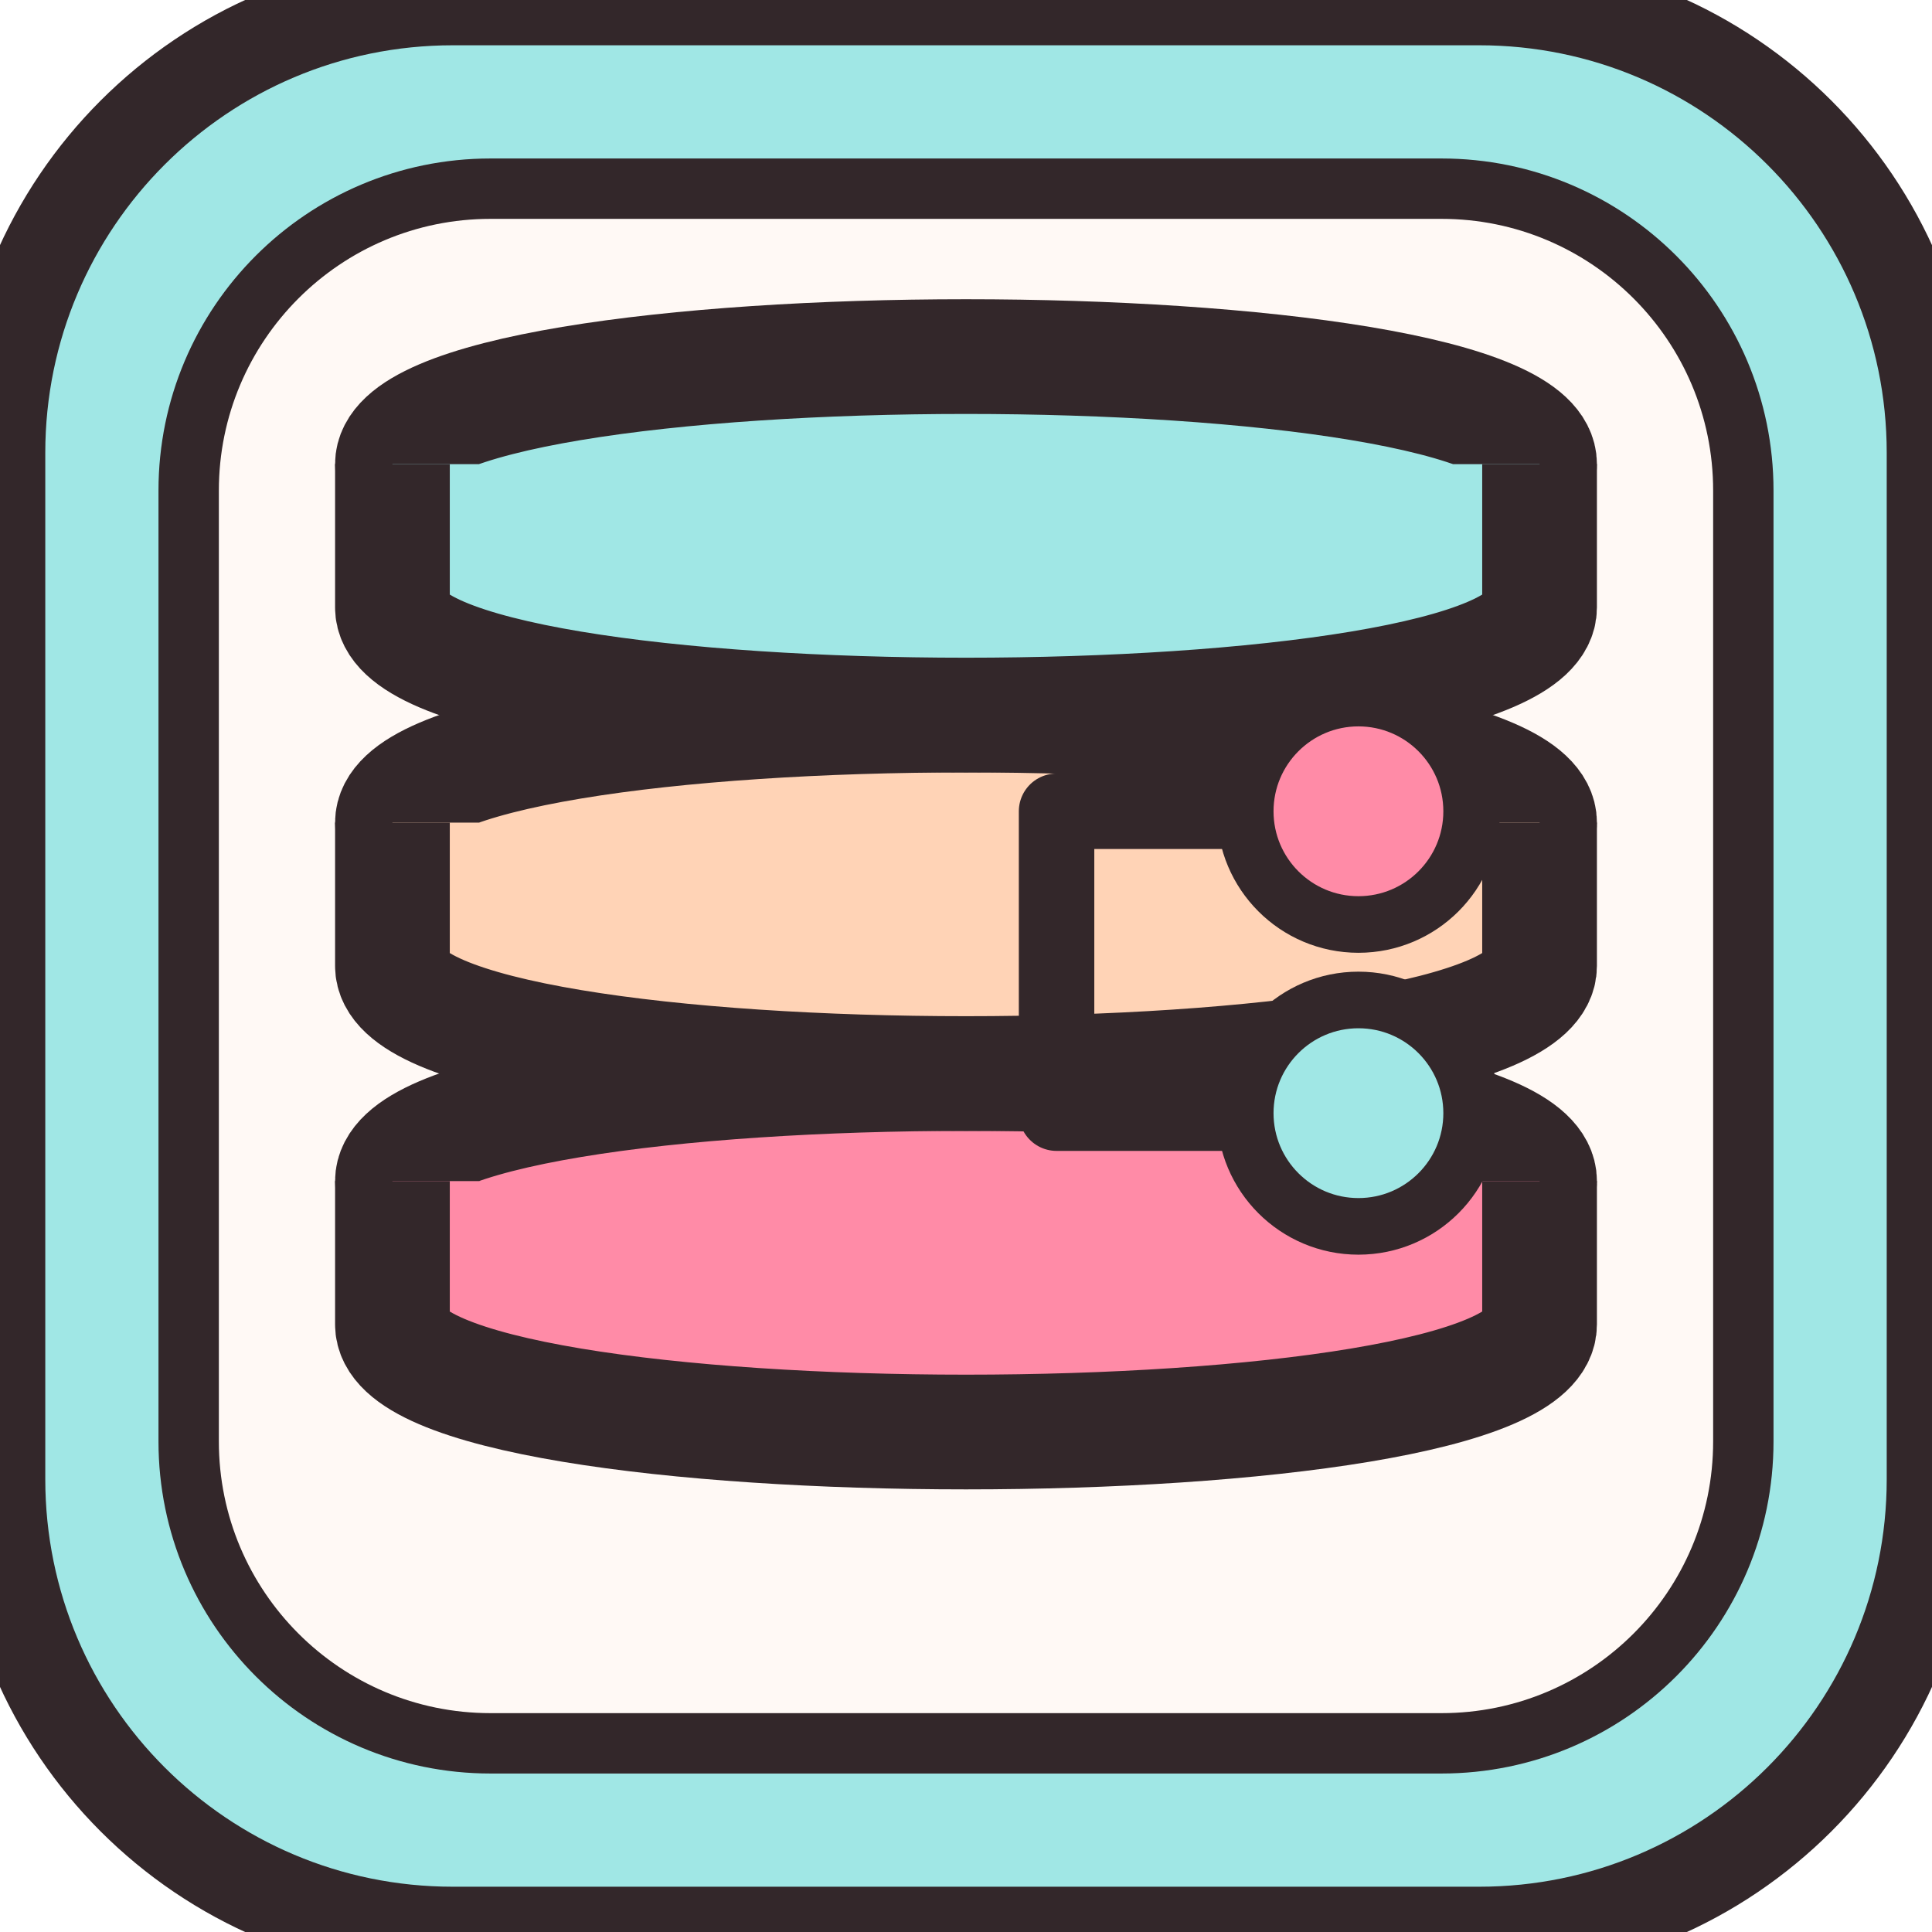
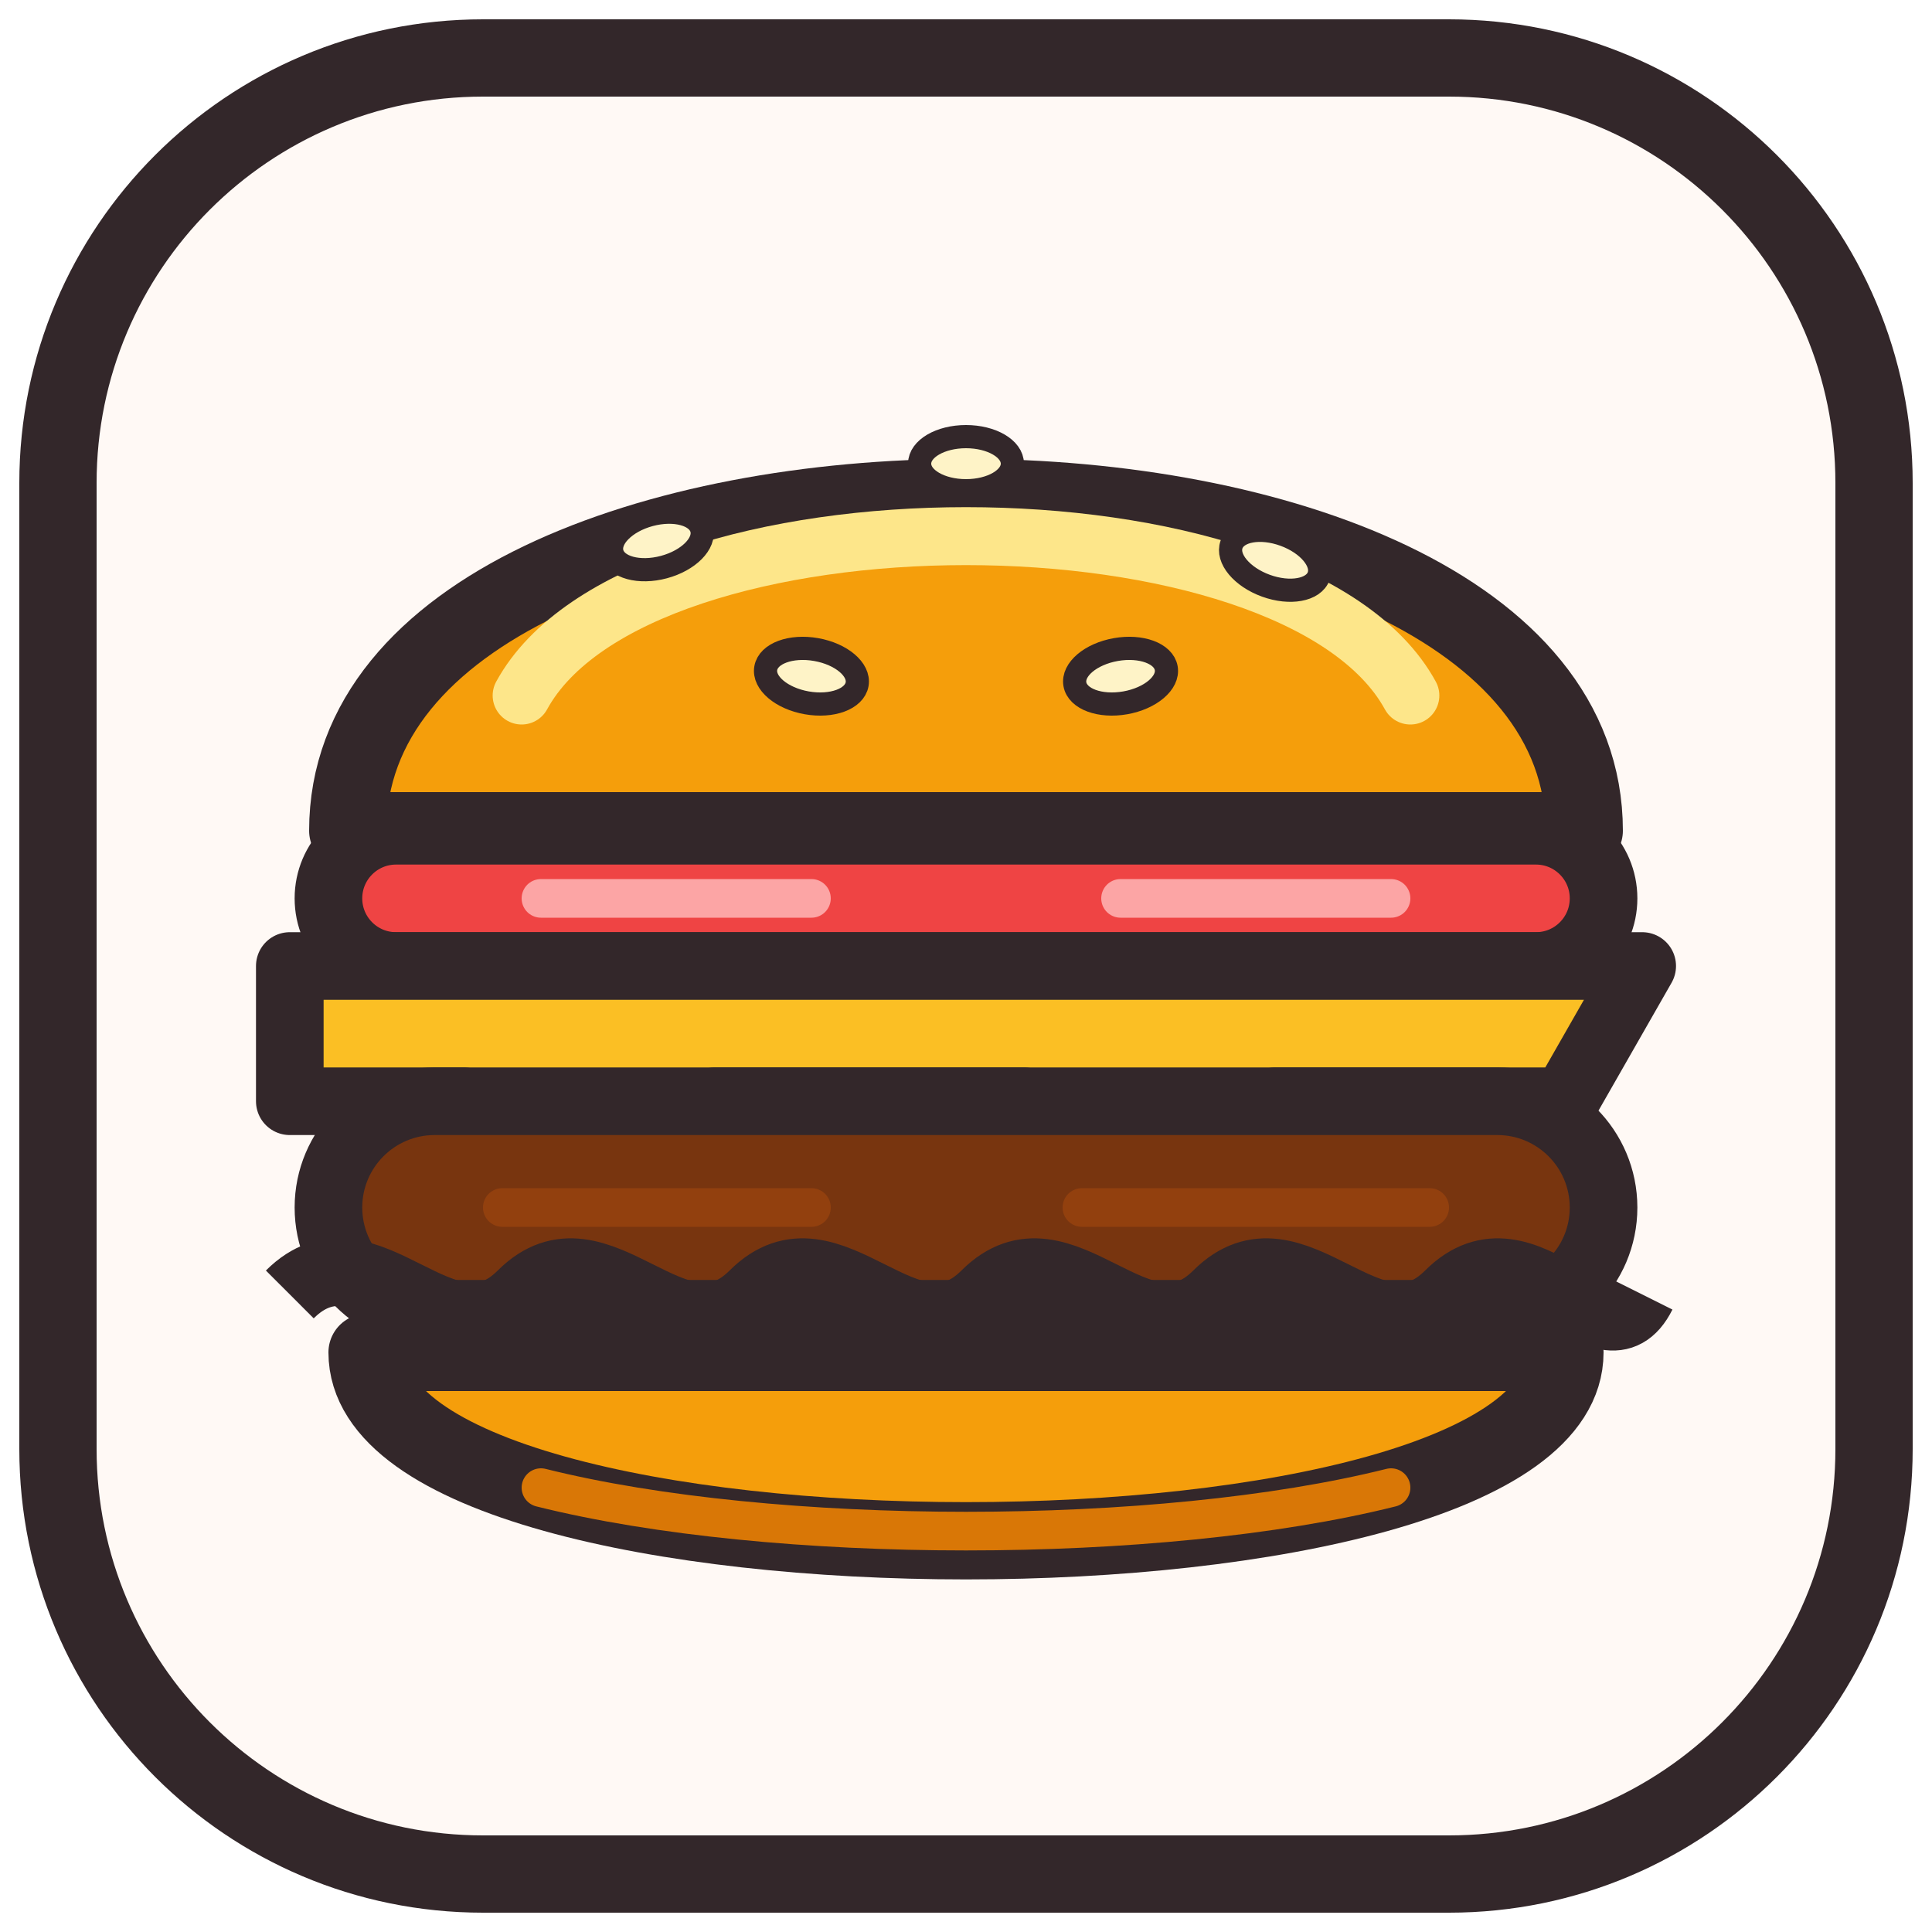
- <svg xmlns="http://www.w3.org/2000/svg" viewBox="0 0 512 512" width="512" height="512">
-   <rect width="512" height="512" rx="120" fill="#A0E7E5" stroke="#33272A" stroke-width="24" />
-   <rect x="50" y="50" width="412" height="412" rx="80" fill="#FFF9F5" stroke="#33272A" stroke-width="16" />
-   <g transform="translate(66, 66) scale(3.8)">
-     <path d="M10,65 C10,55 90,55 90,65 C90,75 10,75 10,65 Z" fill="#FF8BA7" stroke="#33272A" stroke-width="8" stroke-linejoin="round" />
-     <path d="M10,65 L10,75 C10,85 90,85 90,75 L90,65" fill="#FF8BA7" stroke="#33272A" stroke-width="8" stroke-linejoin="round" />
-     <path d="M10,40 C10,30 90,30 90,40 C90,50 10,50 10,40 Z" fill="#FFD3B6" stroke="#33272A" stroke-width="8" stroke-linejoin="round" />
-     <path d="M10,40 L10,50 C10,60 90,60 90,50 L90,40" fill="#FFD3B6" stroke="#33272A" stroke-width="8" stroke-linejoin="round" />
-     <path d="M10,15 C10,5 90,5 90,15 C90,25 10,25 10,15 Z" fill="#A0E7E5" stroke="#33272A" stroke-width="8" stroke-linejoin="round" />
-     <path d="M10,15 L10,25 C10,35 90,35 90,25 L90,15" fill="#A0E7E5" stroke="#33272A" stroke-width="8" stroke-linejoin="round" />
-   </g>
-   <path d="M 280 215 L 360 215 M 280 295 L 360 295 M 280 215 L 280 295" stroke="#33272A" stroke-width="20" stroke-linecap="round" />
-   <circle cx="360" cy="215" r="30" fill="#FF8BA7" stroke="#33272A" stroke-width="15" />
-   <circle cx="360" cy="295" r="30" fill="#A0E7E5" stroke="#33272A" stroke-width="15" />
+ <svg xmlns="http://www.w3.org/2000/svg" viewBox="0 0 100 100" width="100%" height="100%">
+   <rect x="3" y="3" width="94" height="94" rx="22" fill="#FFF9F5" stroke="#33272A" stroke-width="4" />
+   <path d="M 18 43 C 18 20, 82 20, 82 43 Z" fill="#F59E0B" stroke="#33272A" stroke-width="4" stroke-linejoin="round" />
+   <path d="M 27 36 C 33 25, 67 25, 73 36" fill="none" stroke="#FDE68A" stroke-width="3" stroke-linecap="round" />
+   <ellipse cx="34" cy="28" rx="2.4" ry="1.4" transform="rotate(-15 34 28)" fill="#FEF3C7" stroke="#33272A" stroke-width="1.2" />
+   <ellipse cx="50" cy="24" rx="2.4" ry="1.4" fill="#FEF3C7" stroke="#33272A" stroke-width="1.2" />
+   <ellipse cx="66" cy="29" rx="2.4" ry="1.4" transform="rotate(20 66 29)" fill="#FEF3C7" stroke="#33272A" stroke-width="1.2" />
+   <ellipse cx="42" cy="35" rx="2.4" ry="1.4" transform="rotate(10 42 35)" fill="#FEF3C7" stroke="#33272A" stroke-width="1.2" />
+   <ellipse cx="58" cy="35" rx="2.4" ry="1.4" transform="rotate(-10 58 35)" fill="#FEF3C7" stroke="#33272A" stroke-width="1.2" />
+   <rect x="17" y="43" width="66" height="7" rx="3.5" fill="#EF4444" stroke="#33272A" stroke-width="3.5" />
+   <line x1="28" y1="46.5" x2="42" y2="46.5" stroke="#FCA5A5" stroke-width="2" stroke-linecap="round" />
+   <line x1="58" y1="46.5" x2="72" y2="46.5" stroke="#FCA5A5" stroke-width="2" stroke-linecap="round" />
+   <polygon points="15,50 85,50 81,57 66,57 60,65 53,57 37,57 31,66 24,57 15,57" fill="#FBBF24" stroke="#33272A" stroke-width="3.5" stroke-linejoin="round" />
+   <rect x="17" y="57" width="66" height="11" rx="5.5" fill="#78350F" stroke="#33272A" stroke-width="3.5" />
+   <line x1="26" y1="62.5" x2="42" y2="62.5" stroke="#92400E" stroke-width="2" stroke-linecap="round" />
+   <line x1="56" y1="62.5" x2="74" y2="62.5" stroke="#92400E" stroke-width="2" stroke-linecap="round" />
+   <path d="M 15 67 C 19 63, 23 71, 27 67 C 31 63, 35 71, 39 67 C 43 63, 47 71, 51 67 C 55 63, 59 71, 63 67 C 67 63, 71 71, 75 67 C 79 63, 83 71, 85 67" fill="#22C55E" stroke="#33272A" stroke-width="3.5" stroke-linejoin="round" />
+   <path d="M 19 70 L 81 70 C 81 83, 19 83, 19 70 Z" fill="#F59E0B" stroke="#33272A" stroke-width="4" stroke-linejoin="round" />
+   <path d="M 28 77 C 40 80, 60 80, 72 77" fill="none" stroke="#D97706" stroke-width="2" stroke-linecap="round" />
</svg>
